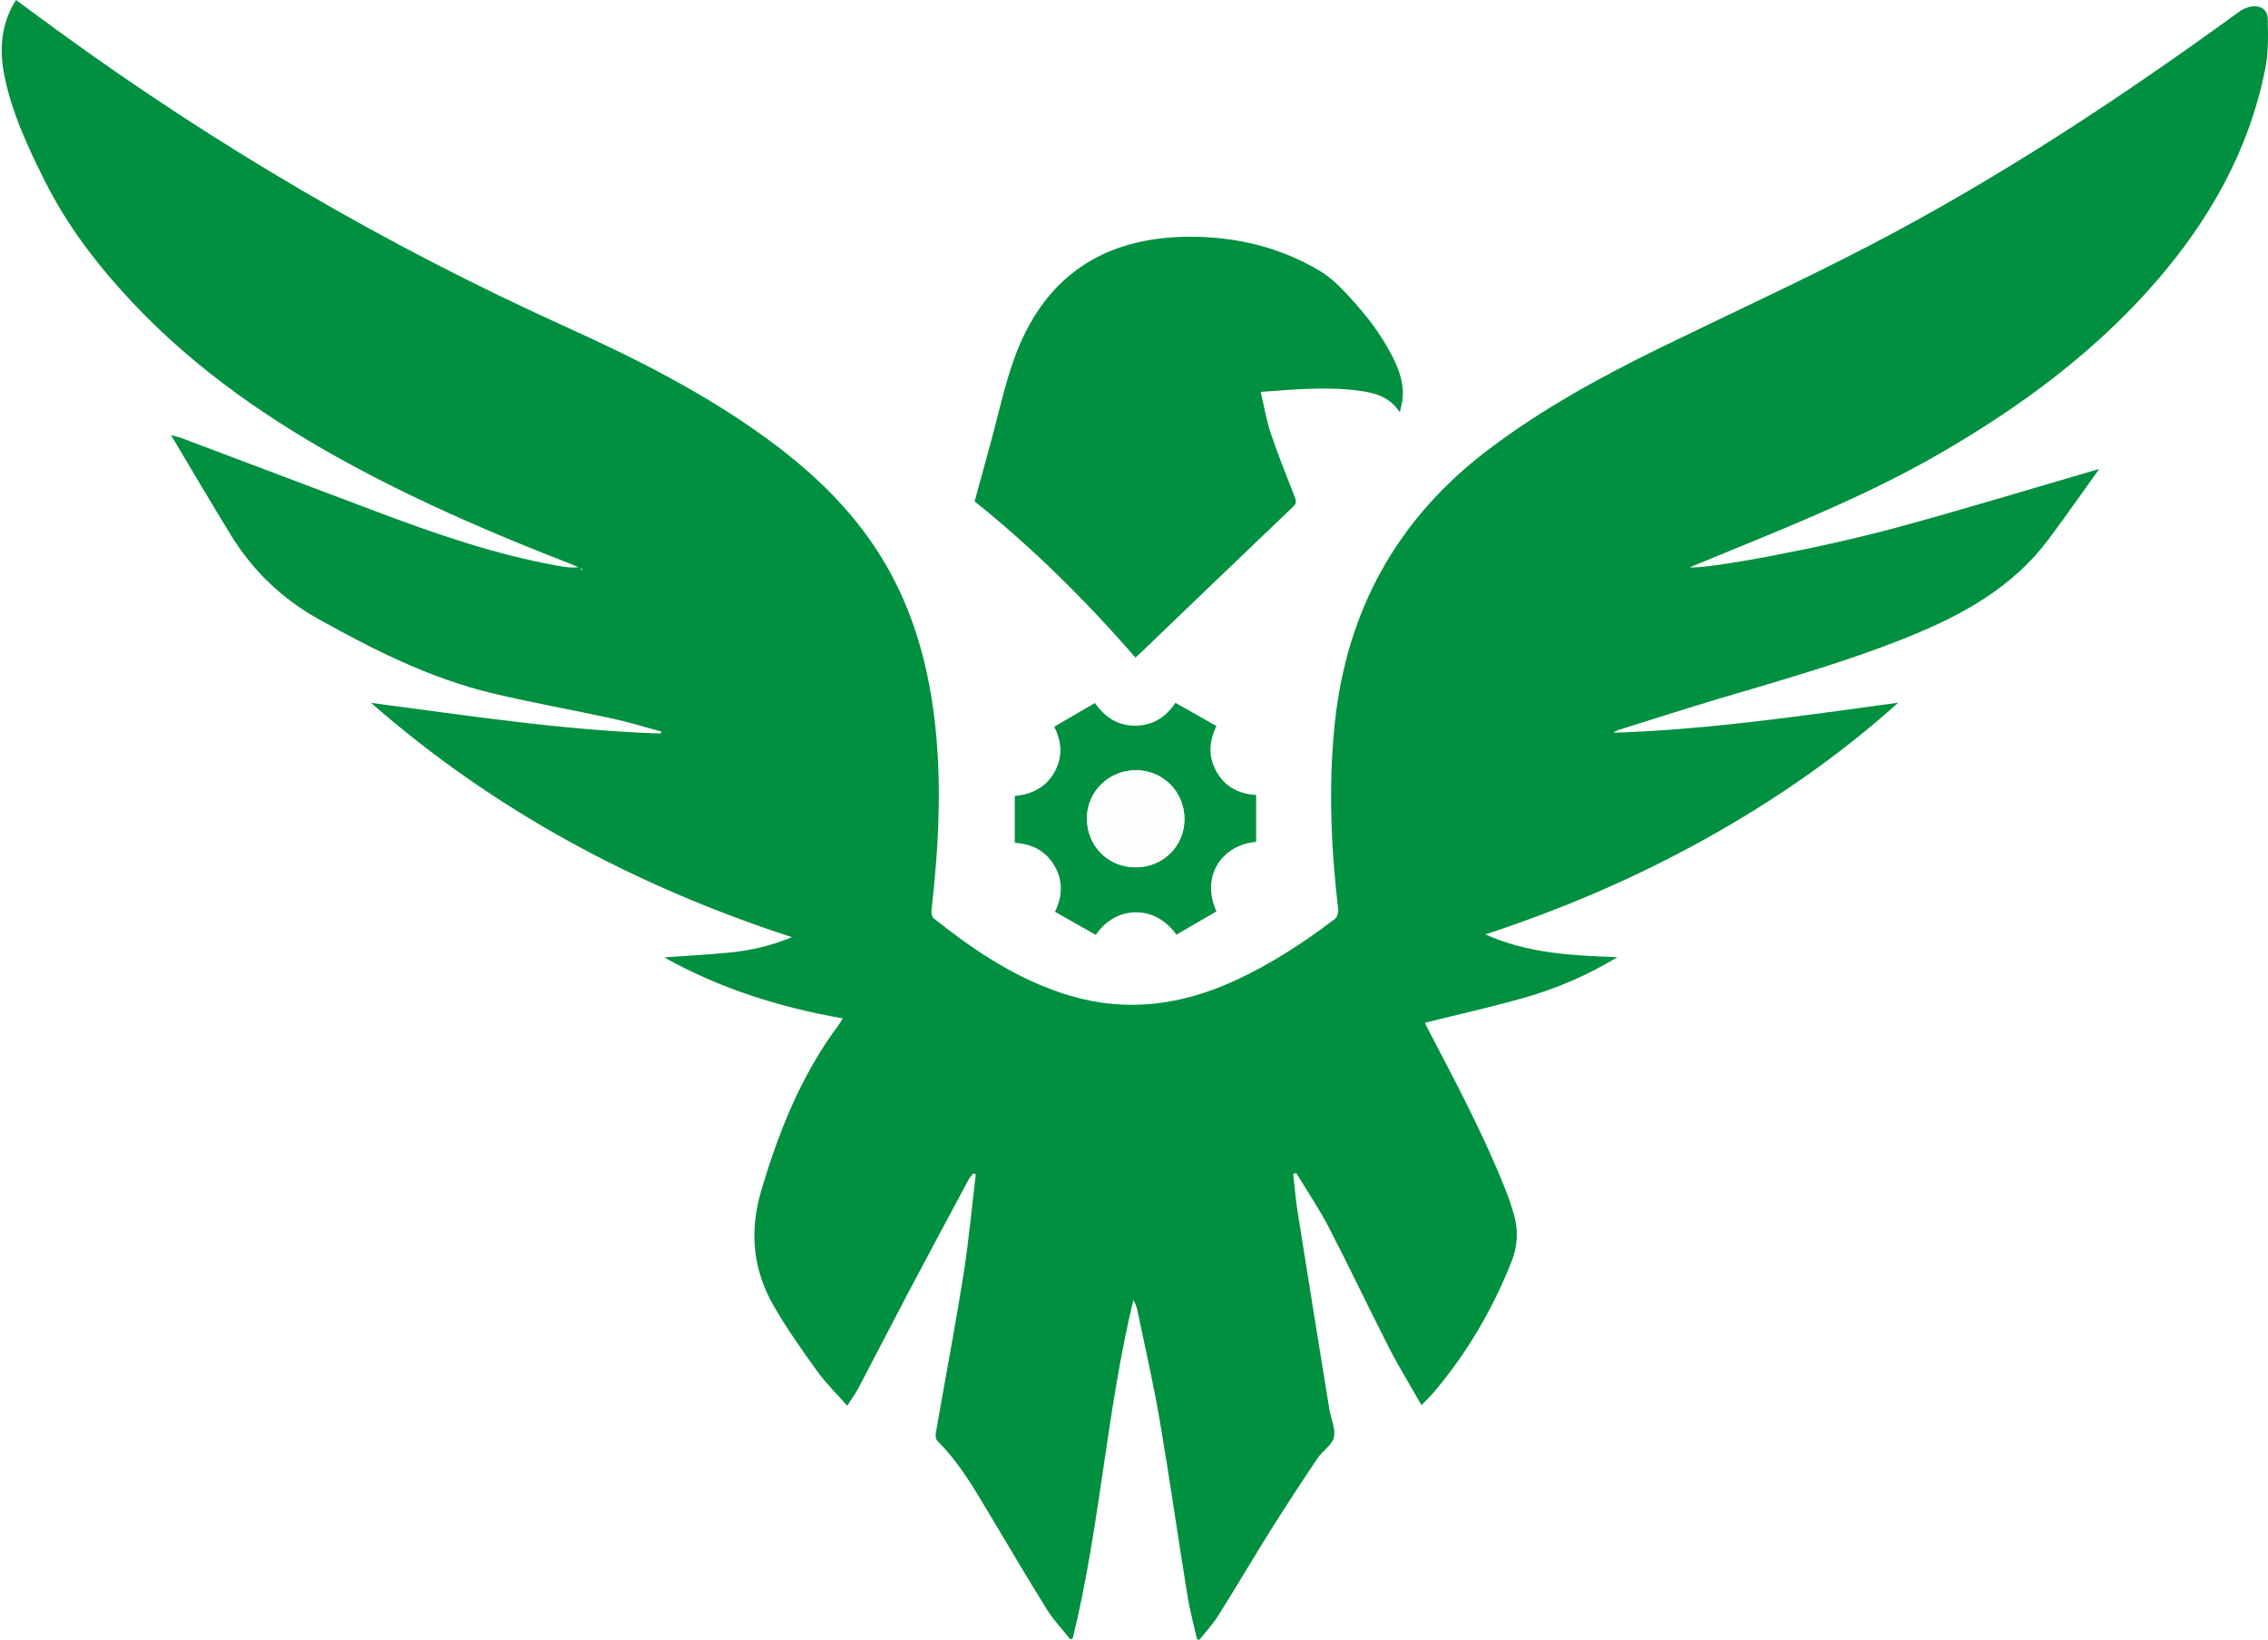
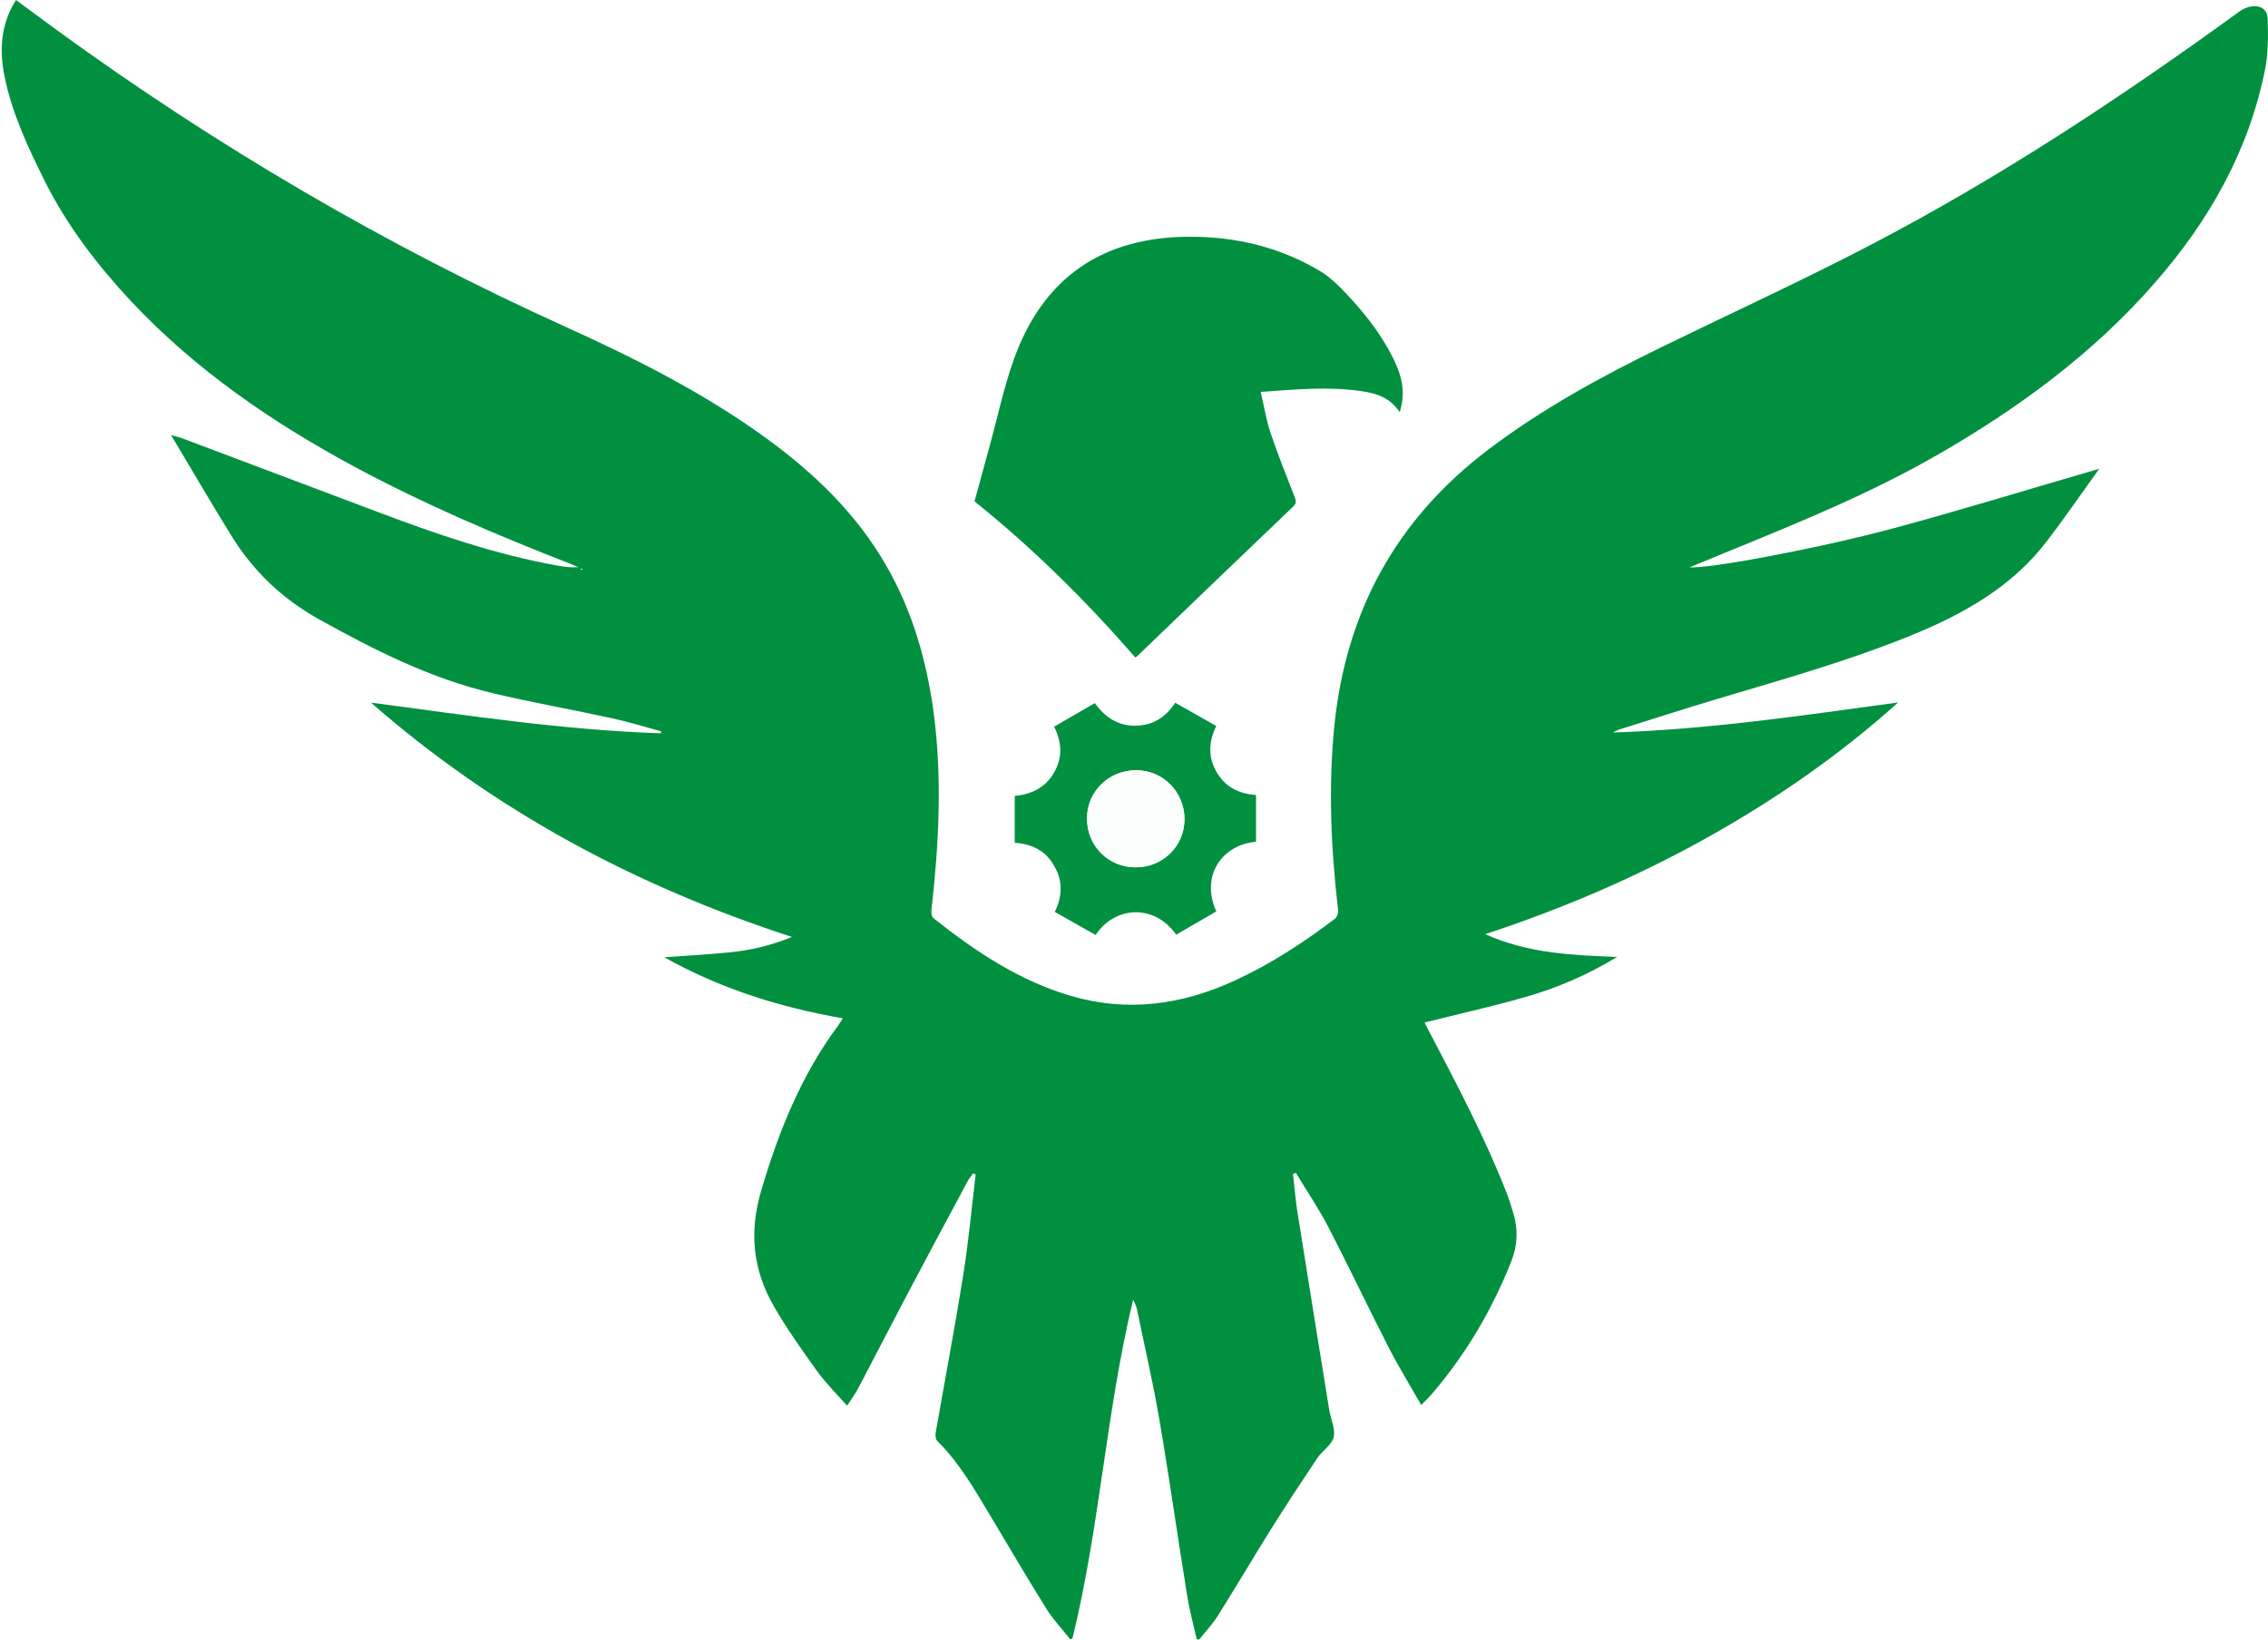
- <svg xmlns="http://www.w3.org/2000/svg" version="1.1" id="Layer_1" x="0px" y="0px" viewBox="0 0 1404.25 1015.43" style="enable-background:new 0 0 1404.25 1015.43;" xml:space="preserve">
+ <svg xmlns="http://www.w3.org/2000/svg" version="1.1" id="Layer_1" x="0px" y="0px" viewBox="0 0 1404.3 1015.4" style="enable-background:new 0 0 1404.3 1015.4;" xml:space="preserve">
  <style type="text/css">
	.st0{fill:#019040;}
	.st1{fill:#029041;}
	.st2{fill:#FEFEFE;}
	.st3{fill:#FCFDFD;}
</style>
  <g>
-     <path class="st0" d="M662.7,1015.18c-4.92-6.23-10.48-12.06-14.65-18.76c-11.97-19.19-23.37-38.74-35.02-58.13   c-9.69-16.12-18.99-32.51-32.56-45.91c-1.01-1-1.35-3.33-1.08-4.89c5.67-32.62,11.89-65.15,17.1-97.84   c3.3-20.69,5.15-41.6,7.66-62.41c-0.51-0.23-1.02-0.45-1.53-0.68c-1.07,1.46-2.33,2.81-3.17,4.39   c-12.48,23.29-24.98,46.57-37.32,69.93c-10.32,19.55-20.39,39.23-30.69,58.79c-1.85,3.51-4.26,6.73-6.88,10.81   c-6.43-7.31-13.14-13.84-18.53-21.31c-9.42-13.06-18.78-26.28-26.82-40.21c-12.96-22.47-15.45-45.97-7.9-71.57   c10.84-36.72,24.76-71.62,47.77-102.49c0.87-1.17,1.57-2.46,2.71-4.27c-38.89-6.83-75.69-18.31-110.54-37.77   c13.96-1.01,27.01-1.7,40-2.96c13.11-1.27,25.93-4.06,39.04-9.57c-96.76-31.55-184.23-78.23-260.56-145.09   c59.69,7.85,119.16,17.05,179.38,18.98c0.1-0.41,0.19-0.82,0.29-1.23c-9.99-2.68-19.9-5.77-29.99-7.97   c-24.7-5.38-49.63-9.78-74.21-15.63c-38.36-9.12-73.2-26.65-107.49-45.74c-22.96-12.78-41.03-29.99-54.63-52.1   c-12.37-20.1-24.27-40.49-37.21-62.13c3.15,0.89,4.94,1.25,6.64,1.89c39.81,15,79.62,30,119.41,45.05   c37.05,14.01,74.41,26.97,113.54,34c4.07,0.73,8.17,1.34,12.68,0.9c-1.77-0.75-3.51-1.55-5.3-2.24   c-45.42-17.68-90.19-36.81-133.16-59.94c-51.03-27.47-98.43-59.85-138.28-102.41c-21.05-22.48-39.72-46.82-53.52-74.37   C17.34,91.23,7.24,69.76,2.62,46.35c-2.95-14.93-2.06-29.5,5.4-43.19C8.55,2.18,9.18,1.25,9.95,0   c8.53,6.29,16.79,12.43,25.11,18.49c98.78,71.94,203.64,133.36,315.02,183.78c43.49,19.69,86.2,41.17,124.97,69.5   c29.6,21.63,55.57,46.74,73.98,78.87c16.11,28.13,24.85,58.68,29.07,90.63c5.41,40.93,3.24,81.8-1.37,122.63   c-0.17,1.54,0.25,3.88,1.29,4.71c25.79,20.52,52.97,38.71,85.03,48.12c35.06,10.3,68.79,5.57,101.56-9.49   c22.2-10.2,42.51-23.46,61.89-38.21c1.38-1.05,2.26-3.89,2.05-5.74c-4.36-37.84-6.11-75.69-2.29-113.71   c7.1-70.72,38.2-127.84,95.08-171.01c33.35-25.3,69.75-45.2,107.17-63.48c43.16-21.09,86.88-41.12,129.48-63.3   c80.18-41.75,155.43-91.46,228.48-144.58c2.29-1.66,5.26-2.96,8.03-3.25c5.45-0.57,9.41,2.03,9.58,7.78   c0.3,10.38,0.43,21.06-1.59,31.17c-10.11,50.57-34.73,93.88-68.36,132.38c-37.92,43.41-83.64,77-133.29,105.67   c-41.32,23.86-85.3,41.93-129.31,59.94c-8.27,3.39-16.53,6.8-25.35,10.43c11.38,1.06,80.73-11.76,127.9-24.58   c41.66-11.33,82.98-23.95,125.68-36.36c-10.79,15-20.95,29.67-31.65,43.92c-21.88,29.14-52.3,46.11-85.28,59.54   c-38.89,15.83-79.22,27.12-119.36,39.07c-20.39,6.07-40.63,12.63-60.93,18.98c-1.23,0.38-2.42,0.88-3.53,1.83   c59.19-1.87,117.62-10.65,176.32-18.59c-36.6,32.87-76.74,60.64-119.65,84.48c-43,23.89-87.99,43.24-136,59   c26.7,11.99,54.08,13.02,81.74,14.11c-18.11,10.98-37.44,19.37-57.75,25.14c-20.25,5.76-40.83,10.33-61.43,15.46   c0.43,0.88,1.24,2.66,2.15,4.39c17.17,32.86,34.61,65.59,48.22,100.16c1.76,4.48,3.23,9.08,4.6,13.7c3,10.07,2.55,19.97-1.38,29.81   c-11.82,29.61-27.65,56.79-48.36,81.08c-2.03,2.38-4.32,4.56-7.33,7.71c-6.93-12.19-13.92-23.5-19.95-35.3   c-12.72-24.86-24.65-50.13-37.5-74.93c-6-11.57-13.38-22.43-20.14-33.61c-0.61,0.23-1.21,0.46-1.82,0.69   c0.88,7.76,1.47,15.57,2.69,23.28c6.48,40.92,13.09,81.82,19.72,122.72c0.93,5.74,4,11.86,2.78,17.02c-1.15,4.85-7.1,8.39-10.19,13   c-9.73,14.5-19.31,29.1-28.59,43.9c-11.13,17.76-21.74,35.84-32.89,53.58c-3.32,5.29-7.7,9.92-11.6,14.85   c-0.49-0.07-0.99-0.14-1.48-0.21c-2-8.92-4.46-17.77-5.92-26.78c-5.86-36.31-11.03-72.73-17.22-108.98   c-3.92-22.93-9.18-45.62-13.91-68.41c-0.43-2.05-1.3-4.02-2.4-5.98c-16.67,69.17-20.58,140.53-37.53,209.53   C663.68,1014.79,663.19,1014.99,662.7,1015.18z M359.48,352.45c0.32,0.09,0.59,0.2,0.86,0.23c0.12,0.01,0.25-0.14,0.38-0.21   c-0.22-0.12-0.42-0.33-0.65-0.35C359.9,352.1,359.71,352.31,359.48,352.45z" />
-     <path class="st0" d="M866.68,255.29c-6.18-9.41-14.9-11.84-23.86-13.15c-20.42-2.98-40.84-1.01-62.22,0.52   c2.07,8.8,3.41,17.35,6.13,25.44c4.49,13.37,9.8,26.47,14.91,39.63c0.92,2.36,1.28,3.85-0.92,5.95   c-31.94,30.48-63.76,61.09-95.62,91.67c-0.58,0.56-1.2,1.06-2.1,1.84c-30.56-35.18-63.39-67.71-99.56-96.72   c3.26-11.89,6.49-23.7,9.73-35.5c4.79-17.46,8.52-35.31,14.58-52.32c18.06-50.7,54.71-75.87,108.64-76.05   c28.73-0.1,55.82,6.34,80.59,21.01c6.29,3.73,11.85,9.07,16.9,14.47c11.17,11.93,21.33,24.72,28.65,39.48   c4.19,8.45,7.14,17.24,5.71,26.9C867.96,250.37,867.4,252.23,866.68,255.29z" />
-     <path class="st1" d="M628.32,521.88c0-9.65,0-19.11,0-28.96c10.19-1.02,18.85-5.03,24.23-14.23c5.4-9.22,5.16-18.66,0.21-28.69   c8.26-4.81,16.53-9.63,25.15-14.65c6.16,8.7,14.15,14.09,25.03,14.02c10.68-0.07,18.72-5.04,24.83-14.17   c8.44,4.79,16.77,9.51,25.42,14.41c-4.7,9.49-5.21,18.96,0.01,28.21c5.26,9.32,13.6,13.8,24.56,14.48c0,9.66,0,19.34,0,29.03   c-20.8,1.72-34.57,20.78-24.6,43.06c-8.25,4.79-16.53,9.6-24.78,14.39c-14.04-19.7-38.48-17.28-49.89,0.15   c-8.29-4.7-16.6-9.41-25.28-14.33c4.66-9.61,5.07-19.24-0.37-28.54C647.46,526.82,638.94,522.58,628.32,521.88z M733.36,507.29   c0.04-16.81-13.19-30.26-29.85-30.33c-16.87-0.07-30.4,13.06-30.53,29.65c-0.13,17.11,13.05,30.45,30.1,30.47   C720.02,537.1,733.32,524,733.36,507.29z" />
-     <path class="st2" d="M359.48,352.45c0.23-0.14,0.42-0.35,0.59-0.33c0.23,0.02,0.43,0.22,0.65,0.35c-0.13,0.08-0.26,0.23-0.38,0.21   C360.07,352.65,359.8,352.54,359.48,352.45z" />
-     <path class="st3" d="M733.36,507.29c-0.04,16.71-13.35,29.81-30.27,29.79c-17.05-0.02-30.23-13.36-30.1-30.47   c0.13-16.58,13.66-29.72,30.53-29.65C720.18,477.03,733.41,490.47,733.36,507.29z" />
+     <path class="st0" d="M662.7,1015.2c-4.9-6.2-10.5-12.1-14.7-18.8c-12-19.2-23.4-38.7-35-58.1c-9.7-16.1-19-32.5-32.6-45.9   c-1-1-1.3-3.3-1.1-4.9c5.7-32.6,11.9-65.2,17.1-97.8c3.3-20.7,5.2-41.6,7.7-62.4c-0.5-0.2-1-0.5-1.5-0.7c-1.1,1.5-2.3,2.8-3.2,4.4   c-12.5,23.3-25,46.6-37.3,69.9c-10.3,19.5-20.4,39.2-30.7,58.8c-1.8,3.5-4.3,6.7-6.9,10.8c-6.4-7.3-13.1-13.8-18.5-21.3   c-9.4-13.1-18.8-26.3-26.8-40.2c-13-22.5-15.5-46-7.9-71.6c10.8-36.7,24.8-71.6,47.8-102.5c0.9-1.2,1.6-2.5,2.7-4.3   c-38.9-6.8-75.7-18.3-110.5-37.8c14-1,27-1.7,40-3c13.1-1.3,25.9-4.1,39-9.6c-96.8-31.5-184.2-78.2-260.6-145.1   c59.7,7.9,119.2,17,179.4,19c0.1-0.4,0.2-0.8,0.3-1.2c-10-2.7-19.9-5.8-30-8c-24.7-5.4-49.6-9.8-74.2-15.6   c-38.4-9.1-73.2-26.6-107.5-45.7c-23-12.8-41-30-54.6-52.1c-12.4-20.1-24.3-40.5-37.2-62.1c3.2,0.9,4.9,1.3,6.6,1.9   c39.8,15,79.6,30,119.4,45c37,14,74.4,27,113.5,34c4.1,0.7,8.2,1.3,12.7,0.9c-1.8-0.8-3.5-1.5-5.3-2.2   c-45.4-17.7-90.2-36.8-133.2-59.9c-51-27.5-98.4-59.9-138.3-102.4c-21-22.5-39.7-46.8-53.5-74.4C17.3,91.2,7.2,69.8,2.6,46.3   C-0.3,31.4,0.6,16.8,8,3.2c0.5-1,1.2-1.9,1.9-3.2c8.5,6.3,16.8,12.4,25.1,18.5c98.8,71.9,203.6,133.4,315,183.8   c43.5,19.7,86.2,41.2,125,69.5c29.6,21.6,55.6,46.7,74,78.9c16.1,28.1,24.8,58.7,29.1,90.6c5.4,40.9,3.2,81.8-1.4,122.6   c-0.2,1.5,0.3,3.9,1.3,4.7c25.8,20.5,53,38.7,85,48.1c35.1,10.3,68.8,5.6,101.6-9.5c22.2-10.2,42.5-23.5,61.9-38.2   c1.4-1,2.3-3.9,2-5.7c-4.4-37.8-6.1-75.7-2.3-113.7c7.1-70.7,38.2-127.8,95.1-171c33.3-25.3,69.8-45.2,107.2-63.5   c43.2-21.1,86.9-41.1,129.5-63.3c80.2-41.8,155.4-91.5,228.5-144.6c2.3-1.7,5.3-3,8-3.3c5.4-0.6,9.4,2,9.6,7.8   c0.3,10.4,0.4,21.1-1.6,31.2c-10.1,50.6-34.7,93.9-68.4,132.4c-37.9,43.4-83.6,77-133.3,105.7c-41.3,23.9-85.3,41.9-129.3,59.9   c-8.3,3.4-16.5,6.8-25.3,10.4c11.4,1.1,80.7-11.8,127.9-24.6c41.7-11.3,83-24,125.7-36.4c-10.8,15-20.9,29.7-31.7,43.9   c-21.9,29.1-52.3,46.1-85.3,59.5c-38.9,15.8-79.2,27.1-119.4,39.1c-20.4,6.1-40.6,12.6-60.9,19c-1.2,0.4-2.4,0.9-3.5,1.8   c59.2-1.9,117.6-10.6,176.3-18.6c-36.6,32.9-76.7,60.6-119.7,84.5c-43,23.9-88,43.2-136,59c26.7,12,54.1,13,81.7,14.1   c-18.1,11-37.4,19.4-57.8,25.1c-20.3,5.8-40.8,10.3-61.4,15.5c0.4,0.9,1.2,2.7,2.2,4.4c17.2,32.9,34.6,65.6,48.2,100.2   c1.8,4.5,3.2,9.1,4.6,13.7c3,10.1,2.5,20-1.4,29.8c-11.8,29.6-27.7,56.8-48.4,81.1c-2,2.4-4.3,4.6-7.3,7.7   c-6.9-12.2-13.9-23.5-20-35.3c-12.7-24.9-24.7-50.1-37.5-74.9c-6-11.6-13.4-22.4-20.1-33.6c-0.6,0.2-1.2,0.5-1.8,0.7   c0.9,7.8,1.5,15.6,2.7,23.3c6.5,40.9,13.1,81.8,19.7,122.7c0.9,5.7,4,11.9,2.8,17c-1.2,4.8-7.1,8.4-10.2,13   c-9.7,14.5-19.3,29.1-28.6,43.9c-11.1,17.8-21.7,35.8-32.9,53.6c-3.3,5.3-7.7,9.9-11.6,14.8c-0.5-0.1-1-0.1-1.5-0.2   c-2-8.9-4.5-17.8-5.9-26.8c-5.9-36.3-11-72.7-17.2-109c-3.9-22.9-9.2-45.6-13.9-68.4c-0.4-2-1.3-4-2.4-6   c-16.7,69.2-20.6,140.5-37.5,209.5C663.7,1014.8,663.2,1015,662.7,1015.2z M359.5,352.5c0.3,0.1,0.6,0.2,0.9,0.2   c0.1,0,0.3-0.1,0.4-0.2c-0.2-0.1-0.4-0.3-0.6-0.4C359.9,352.1,359.7,352.3,359.5,352.5z" />
+     <path class="st0" d="M866.7,255.3c-6.2-9.4-14.9-11.8-23.9-13.1c-20.4-3-40.8-1-62.2,0.5c2.1,8.8,3.4,17.4,6.1,25.4   c4.5,13.4,9.8,26.5,14.9,39.6c0.9,2.4,1.3,3.9-0.9,6c-31.9,30.5-63.8,61.1-95.6,91.7c-0.6,0.6-1.2,1.1-2.1,1.8   c-30.6-35.2-63.4-67.7-99.6-96.7c3.3-11.9,6.5-23.7,9.7-35.5c4.8-17.5,8.5-35.3,14.6-52.3c18.1-50.7,54.7-75.9,108.6-76.1   c28.7-0.1,55.8,6.3,80.6,21c6.3,3.7,11.8,9.1,16.9,14.5c11.2,11.9,21.3,24.7,28.7,39.5c4.2,8.4,7.1,17.2,5.7,26.9   C868,250.4,867.4,252.2,866.7,255.3z" />
+     <path class="st1" d="M628.3,521.9c0-9.7,0-19.1,0-29c10.2-1,18.8-5,24.2-14.2c5.4-9.2,5.2-18.7,0.2-28.7   c8.3-4.8,16.5-9.6,25.2-14.6c6.2,8.7,14.2,14.1,25,14c10.7-0.1,18.7-5,24.8-14.2c8.4,4.8,16.8,9.5,25.4,14.4   c-4.7,9.5-5.2,19,0,28.2c5.3,9.3,13.6,13.8,24.6,14.5c0,9.7,0,19.3,0,29c-20.8,1.7-34.6,20.8-24.6,43.1   c-8.3,4.8-16.5,9.6-24.8,14.4c-14-19.7-38.5-17.3-49.9,0.2c-8.3-4.7-16.6-9.4-25.3-14.3c4.7-9.6,5.1-19.2-0.4-28.5   C647.5,526.8,638.9,522.6,628.3,521.9z M733.4,507.3c0-16.8-13.2-30.3-29.8-30.3c-16.9-0.1-30.4,13.1-30.5,29.6   c-0.1,17.1,13,30.4,30.1,30.5C720,537.1,733.3,524,733.4,507.3z" />
+     <path class="st2" d="M359.5,352.5c0.2-0.1,0.4-0.4,0.6-0.3c0.2,0,0.4,0.2,0.6,0.4c-0.1,0.1-0.3,0.2-0.4,0.2   C360.1,352.6,359.8,352.5,359.5,352.5z" />
+     <path class="st3" d="M733.4,507.3c0,16.7-13.3,29.8-30.3,29.8c-17,0-30.2-13.4-30.1-30.5c0.1-16.6,13.7-29.7,30.5-29.6   C720.2,477,733.4,490.5,733.4,507.3z" />
  </g>
</svg>
